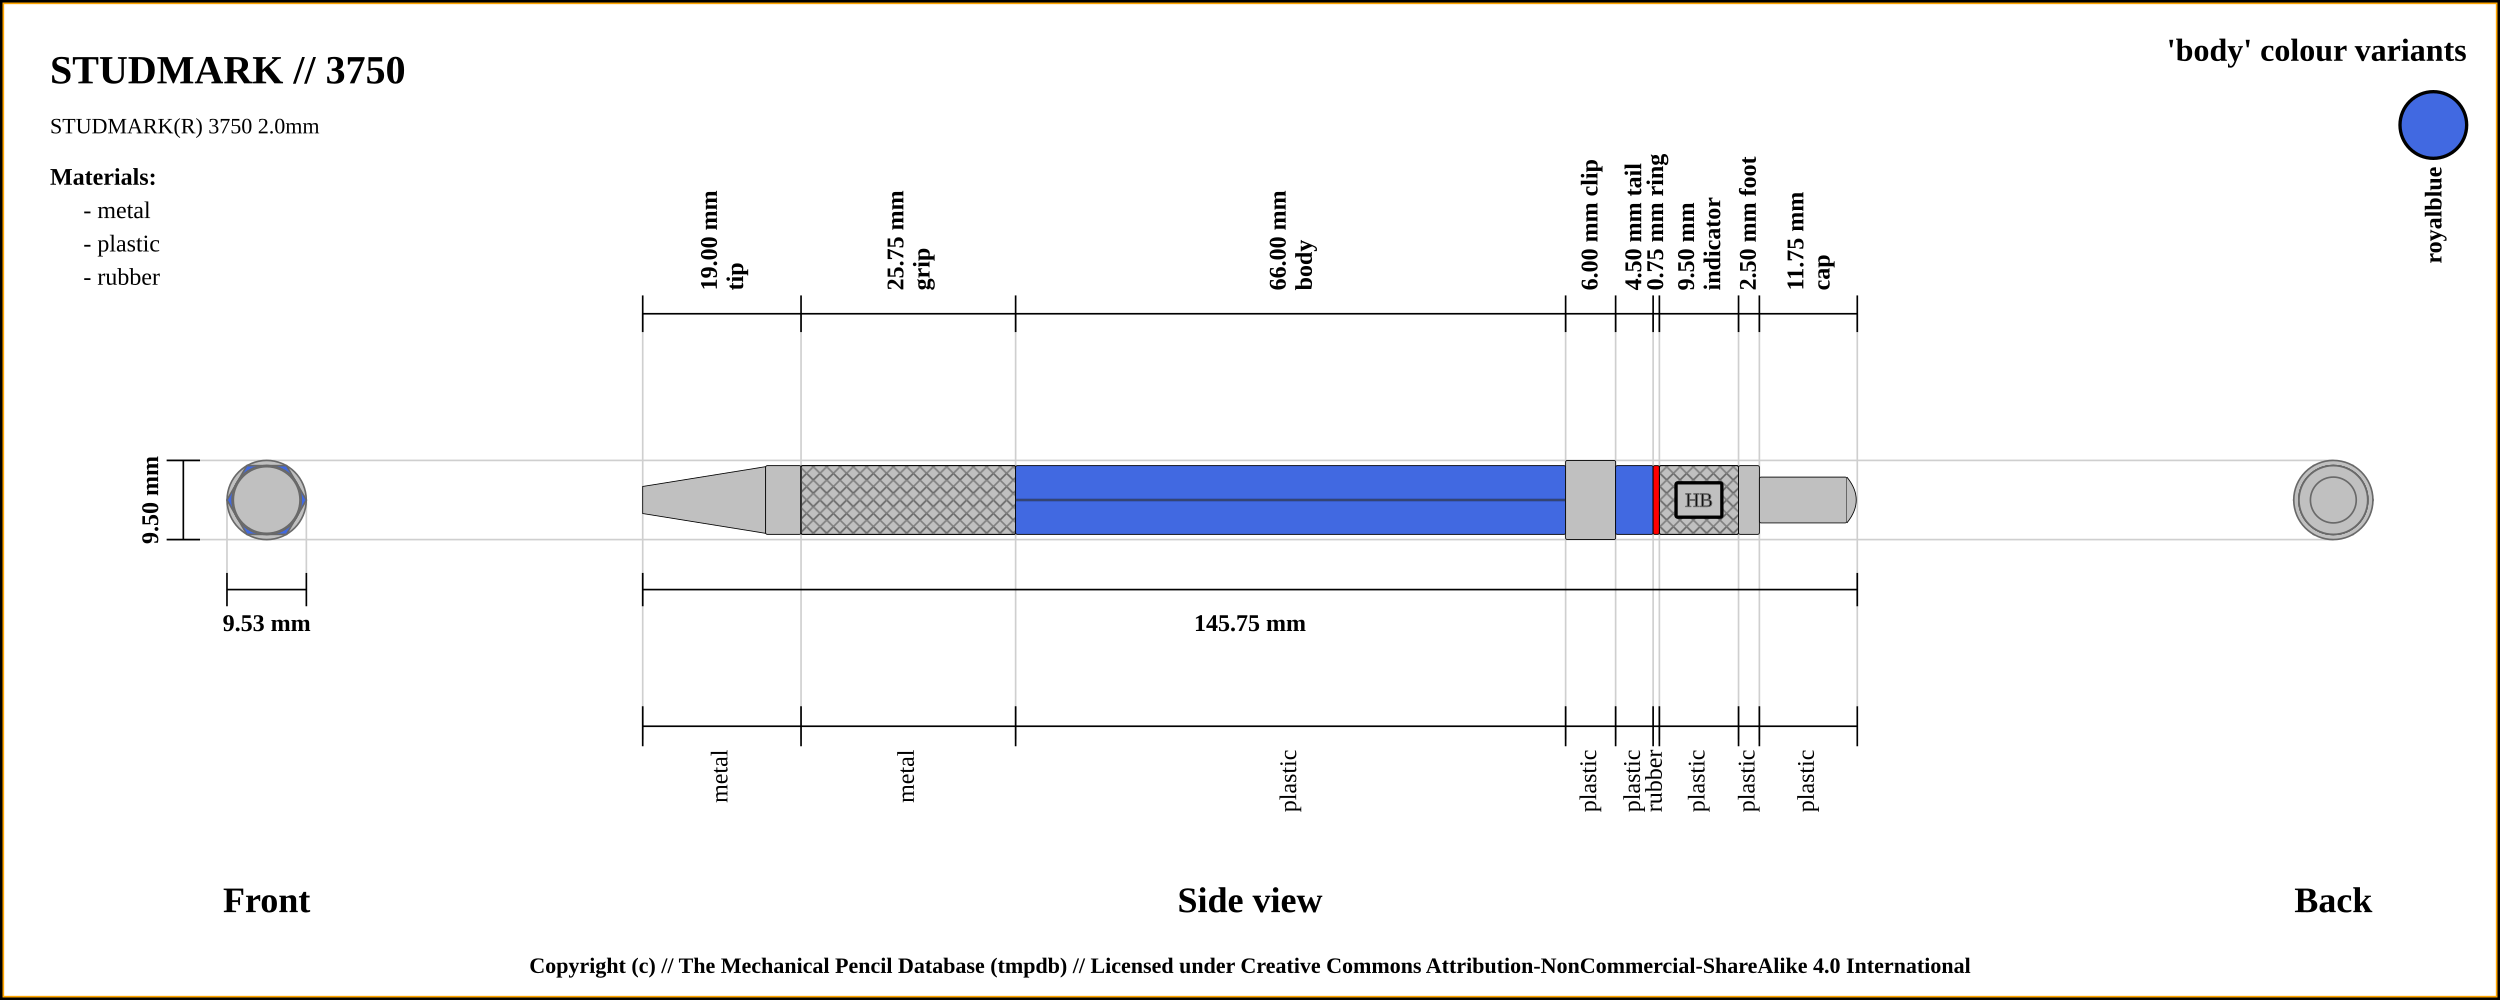
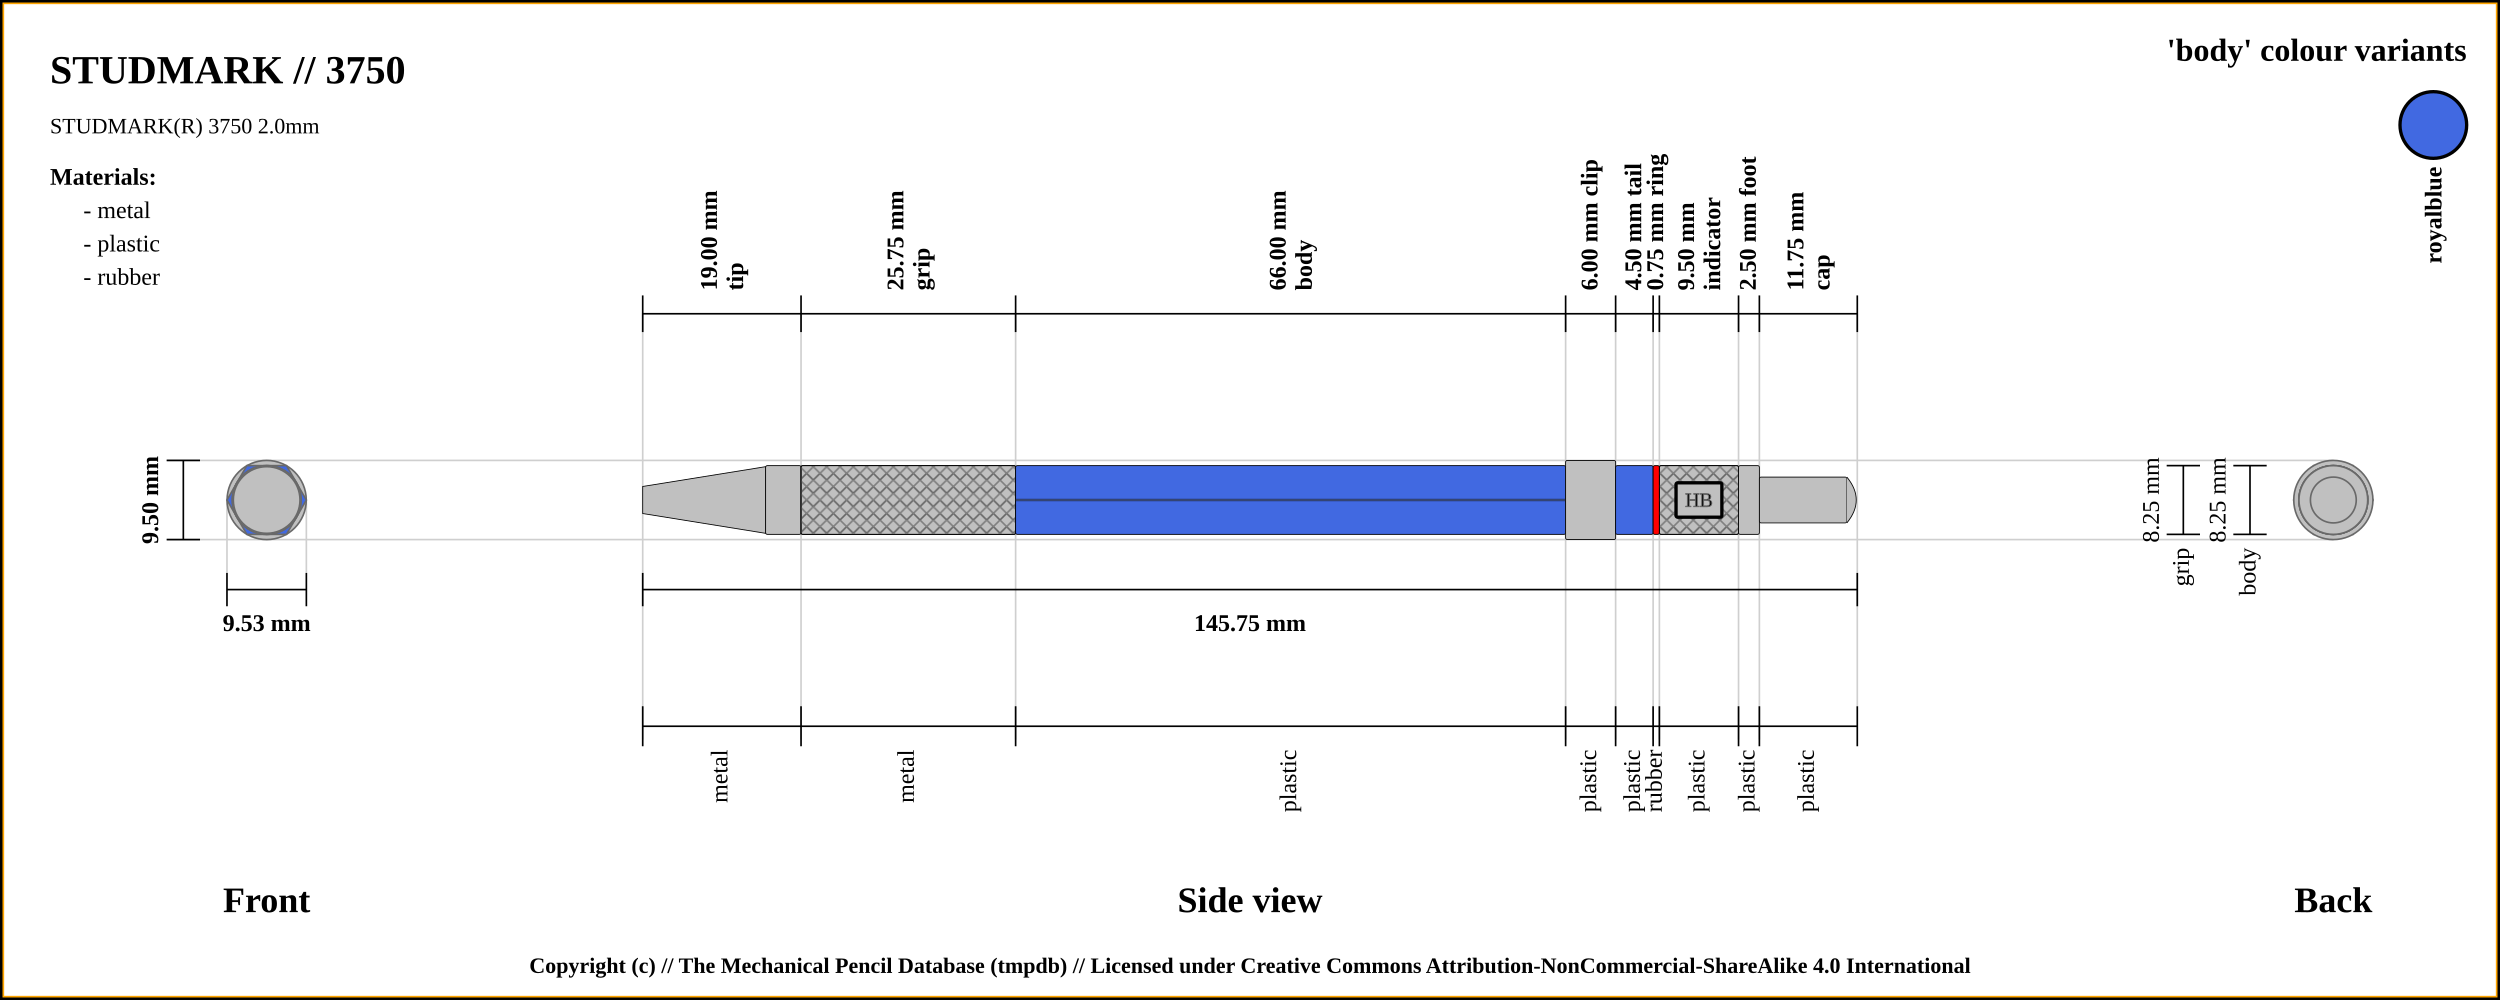
<svg xmlns="http://www.w3.org/2000/svg" width="1500" height="600">
  <pattern id="diagonalHatch" patternUnits="userSpaceOnUse" width="8" height="8">
    <rect width="6" height="6" fill="none" />
    <path stroke="dimgray" stroke-linecap="round" stroke-width="1" d="M 4,4 L 8,8" />
    <path stroke="dimgray" stroke-linecap="round" stroke-width="1" d="M 4,4 L 0,8" />
    <path stroke="gray" stroke-linecap="round" stroke-width="1" d="M 4,4 L 8,0" />
    <path stroke="gray" stroke-linecap="round" stroke-width="1" d="M 4,4 L 0,0" />
  </pattern>
  <rect x="0" y="0" width="1500" height="600" fill="white" stroke="black" stroke-width="4" />
  <rect x="2" y="2" width="1496" height="596" fill="white" stroke="orange" stroke-width="1" />
  <text x="30" y="50" font-size="2.0em" font-weight="bold"> STUDMARK // 3750 </text>
  <text x="30" y="80" font-size="1.1em"> STUDMARK(R) 3750 2.0mm</text>
  <line x1="100" y1="276.25" x2="1400" y2="276.25" stroke="#cfcfcf" stroke-width="1" />
  <line x1="100" y1="323.75" x2="1400" y2="323.75" stroke="#cfcfcf" stroke-width="1" />
  <line x1="136.184" y1="343.75" x2="136.184" y2="300" stroke="#cfcfcf" stroke-width="1" />
  <line x1="183.816" y1="343.75" x2="183.816" y2="300" stroke="#cfcfcf" stroke-width="1" />
  <line x1="385.625" y1="188.25" x2="385.625" y2="443.75" stroke="#cfcfcf" stroke-width="1" />
  <line x1="480.625" y1="188.25" x2="480.625" y2="443.75" stroke="#cfcfcf" stroke-width="1" />
  <line x1="609.375" y1="188.25" x2="609.375" y2="443.75" stroke="#cfcfcf" stroke-width="1" />
  <line x1="939.375" y1="188.25" x2="939.375" y2="443.75" stroke="#cfcfcf" stroke-width="1" />
  <line x1="969.375" y1="188.25" x2="969.375" y2="443.75" stroke="#cfcfcf" stroke-width="1" />
  <line x1="991.875" y1="188.25" x2="991.875" y2="443.75" stroke="#cfcfcf" stroke-width="1" />
  <line x1="995.625" y1="188.25" x2="995.625" y2="443.75" stroke="#cfcfcf" stroke-width="1" />
  <line x1="1043.125" y1="188.25" x2="1043.125" y2="443.75" stroke="#cfcfcf" stroke-width="1" />
  <line x1="1055.625" y1="188.25" x2="1055.625" y2="443.75" stroke="#cfcfcf" stroke-width="1" />
  <line x1="1114.375" y1="188.25" x2="1114.375" y2="423.75" stroke="#cfcfcf" stroke-width="1" />
  <line x1="100" y1="276.25" x2="120" y2="276.25" stroke="black" stroke-width="1" />
  <line x1="100" y1="323.75" x2="120" y2="323.75" stroke="black" stroke-width="1" />
  <line x1="110" y1="323.75" x2="110" y2="276.25" stroke="black" stroke-width="1" />
  <text x="90" y="300" transform="rotate(-90, 90, 300)" font-size="1.2em" font-weight="bold" text-anchor="middle" dominant-baseline="central">9.50 mm</text>
  <text x="160" y="540" font-size="1.8em" font-weight="bold" text-anchor="middle" dominant-baseline="central">Front</text>
  <line x1="136.184" y1="353.75" x2="183.816" y2="353.75" stroke="black" stroke-width="1" />
  <line x1="136.184" y1="343.75" x2="136.184" y2="363.75" stroke="black" stroke-width="1" />
  <line x1="183.816" y1="343.75" x2="183.816" y2="363.75" stroke="black" stroke-width="1" />
  <text x="160" y="373.75" font-size="1.2em" font-weight="bold" text-anchor="middle" dominant-baseline="central">9.53 mm</text>
  <line x1="385.625" y1="177.25" x2="385.625" y2="199.25" stroke="black" stroke-width="1" />
  <text x="430.125" y="174.25" transform="rotate(-90, 430.125, 174.25)" font-size="1.2em" font-weight="bold" dominant-baseline="auto">19.00 mm</text>
  <text x="436.125" y="174.25" transform="rotate(-90, 436.125, 174.25)" font-size="1.2em" font-weight="bold" dominant-baseline="hanging">tip</text>
  <line x1="480.625" y1="177.25" x2="480.625" y2="199.25" stroke="black" stroke-width="1" />
  <text x="542" y="174.25" transform="rotate(-90, 542, 174.25)" font-size="1.2em" font-weight="bold" dominant-baseline="auto">25.75 mm</text>
  <text x="548" y="174.25" transform="rotate(-90, 548, 174.25)" font-size="1.2em" font-weight="bold" dominant-baseline="hanging">grip</text>
  <line x1="609.375" y1="177.25" x2="609.375" y2="199.25" stroke="black" stroke-width="1" />
  <text x="771.375" y="174.25" transform="rotate(-90, 771.375, 174.25)" font-size="1.2em" font-weight="bold" dominant-baseline="auto">66.00 mm</text>
  <text x="777.375" y="174.25" transform="rotate(-90, 777.375, 174.25)" font-size="1.2em" font-weight="bold" dominant-baseline="hanging">body</text>
  <line x1="939.375" y1="177.25" x2="939.375" y2="199.25" stroke="black" stroke-width="1" />
  <text x="954.375" y="174.25" transform="rotate(-90, 954.375, 174.25)" font-size="1.2em" font-weight="bold" dominant-baseline="middle">6.00 mm clip</text>
  <line x1="969.375" y1="177.25" x2="969.375" y2="199.25" stroke="black" stroke-width="1" />
  <text x="980.625" y="174.25" transform="rotate(-90, 980.625, 174.25)" font-size="1.2em" font-weight="bold" dominant-baseline="middle">4.50 mm tail</text>
  <line x1="991.875" y1="177.25" x2="991.875" y2="199.25" stroke="black" stroke-width="1" />
  <text x="993.75" y="174.25" transform="rotate(-90, 993.75, 174.25)" font-size="1.2em" font-weight="bold" dominant-baseline="middle">0.75 mm ring</text>
  <line x1="995.625" y1="177.25" x2="995.625" y2="199.25" stroke="black" stroke-width="1" />
  <text x="1016.375" y="174.25" transform="rotate(-90, 1016.375, 174.25)" font-size="1.2em" font-weight="bold" dominant-baseline="auto">9.50 mm</text>
  <text x="1022.375" y="174.25" transform="rotate(-90, 1022.375, 174.25)" font-size="1.2em" font-weight="bold" dominant-baseline="hanging">indicator</text>
  <line x1="1043.125" y1="177.25" x2="1043.125" y2="199.25" stroke="black" stroke-width="1" />
  <text x="1049.375" y="174.25" transform="rotate(-90, 1049.375, 174.25)" font-size="1.2em" font-weight="bold" dominant-baseline="middle">2.50 mm foot</text>
  <line x1="1055.625" y1="177.25" x2="1055.625" y2="199.25" stroke="black" stroke-width="1" />
  <text x="1082" y="174.25" transform="rotate(-90, 1082, 174.25)" font-size="1.2em" font-weight="bold" dominant-baseline="auto">11.75 mm</text>
  <text x="1088" y="174.25" transform="rotate(-90, 1088, 174.25)" font-size="1.2em" font-weight="bold" dominant-baseline="hanging">cap</text>
  <line x1="1114.375" y1="199.25" x2="1114.375" y2="177.25" stroke="black" stroke-width="1" />
  <line x1="385.625" y1="188.25" x2="1114.375" y2="188.25" stroke="black" stroke-width="1" />
  <line x1="385.625" y1="353.75" x2="1114.375" y2="353.75" stroke="black" stroke-width="1" />
  <line x1="385.625" y1="343.75" x2="385.625" y2="363.75" stroke="black" stroke-width="1" />
  <line x1="1114.375" y1="343.75" x2="1114.375" y2="363.75" stroke="black" stroke-width="1" />
  <text x="750" y="373.75" font-size="1.2em" font-weight="bold" text-anchor="middle" dominant-baseline="central">145.75 mm</text>
  <text x="750" y="540" font-size="1.8em" font-weight="bold" text-anchor="middle" dominant-baseline="central">Side view</text>
  <text x="1400" y="540" font-size="1.8em" font-weight="bold" text-anchor="middle" dominant-baseline="central">Back</text>
  <line x1="385.625" y1="423.75" x2="385.625" y2="447.75" stroke="black" stroke-width="1" />
  <text x="433.125" y="449.75" transform="rotate(-90, 433.125, 449.75)" font-size="1.2em" text-anchor="end" dominant-baseline="middle">metal</text>
+   <line x1="1300" y1="279.375" x2="1320" y2="279.375" stroke="black" stroke-width="1" />
+   <line x1="1300" y1="320.625" x2="1320" y2="320.625" stroke="black" stroke-width="1" />
+   <line x1="1310" y1="320.625" x2="1310" y2="279.375" stroke="black" stroke-width="1" />
+   <text x="1292" y="300" transform="rotate(-90, 1292, 300)" font-size="1.2em" text-anchor="middle" dominant-baseline="middle">8.25 mm</text>
+   <text x="1310" y="328.625" transform="rotate(-90, 1310, 328.625)" font-size="1.2em" text-anchor="end" dominant-baseline="middle">grip</text>
  <line x1="480.625" y1="423.75" x2="480.625" y2="447.75" stroke="black" stroke-width="1" />
  <text x="545" y="449.75" transform="rotate(-90, 545, 449.75)" font-size="1.2em" text-anchor="end" dominant-baseline="middle">metal</text>
+   <line x1="1340" y1="279.375" x2="1360" y2="279.375" stroke="black" stroke-width="1" />
+   <line x1="1340" y1="320.625" x2="1360" y2="320.625" stroke="black" stroke-width="1" />
+   <line x1="1350" y1="320.625" x2="1350" y2="279.375" stroke="black" stroke-width="1" />
+   <text x="1332" y="300" transform="rotate(-90, 1332, 300)" font-size="1.2em" text-anchor="middle" dominant-baseline="middle">8.25 mm</text>
+   <text x="1350" y="328.625" transform="rotate(-90, 1350, 328.625)" font-size="1.2em" text-anchor="end" dominant-baseline="middle">body</text>
  <line x1="609.375" y1="423.75" x2="609.375" y2="447.75" stroke="black" stroke-width="1" />
  <text x="774.375" y="449.75" transform="rotate(-90, 774.375, 449.75)" font-size="1.2em" text-anchor="end" dominant-baseline="middle">plastic</text>
  <line x1="939.375" y1="423.75" x2="939.375" y2="447.75" stroke="black" stroke-width="1" />
  <text x="954.375" y="449.75" transform="rotate(-90, 954.375, 449.75)" font-size="1.2em" text-anchor="end" dominant-baseline="middle">plastic</text>
  <line x1="969.375" y1="423.75" x2="969.375" y2="447.75" stroke="black" stroke-width="1" />
  <text x="980.625" y="449.75" transform="rotate(-90, 980.625, 449.75)" font-size="1.2em" text-anchor="end" dominant-baseline="middle">plastic</text>
  <line x1="991.875" y1="423.75" x2="991.875" y2="447.75" stroke="black" stroke-width="1" />
  <text x="993.75" y="449.75" transform="rotate(-90, 993.75, 449.75)" font-size="1.2em" text-anchor="end" dominant-baseline="middle">rubber</text>
  <line x1="995.625" y1="423.75" x2="995.625" y2="447.75" stroke="black" stroke-width="1" />
  <text x="1019.375" y="449.75" transform="rotate(-90, 1019.375, 449.75)" font-size="1.2em" text-anchor="end" dominant-baseline="middle">plastic</text>
  <line x1="1043.125" y1="423.75" x2="1043.125" y2="447.75" stroke="black" stroke-width="1" />
  <text x="1049.375" y="449.75" transform="rotate(-90, 1049.375, 449.75)" font-size="1.2em" text-anchor="end" dominant-baseline="middle">plastic</text>
  <line x1="1055.625" y1="423.75" x2="1055.625" y2="447.75" stroke="black" stroke-width="1" />
  <text x="1085" y="449.75" transform="rotate(-90, 1085, 449.75)" font-size="1.2em" text-anchor="end" dominant-baseline="middle">plastic</text>
  <line x1="1114.375" y1="423.75" x2="1114.375" y2="447.75" stroke="black" stroke-width="1" />
  <line x1="385.625" y1="435.75" x2="1114.375" y2="435.75" stroke="black" stroke-width="1" />
  <circle r="20" cx="1400" cy="300" stroke="dimgray" stroke-width="1" fill="silver" />
  <circle r="8.125" cx="1400" cy="300" stroke="dimgray" stroke-width="1" fill="silver" />
  <circle r="20.625" cx="1400" cy="300" stroke="dimgray" stroke-width="1" fill="silver" />
  <circle r="20.625" cx="1400" cy="300" stroke="dimgray" stroke-width="1" fill="silver" />
  <polygon points="1388.092,279.375 1411.908,279.375 1423.816,300 1411.908,320.625 1388.092,320.625 1376.184,300 " stroke="dimgray" stroke-width="1" fill="royalblue" />
  <circle r="23.75" cx="1400" cy="300" stroke="dimgray" stroke-width="1" fill="silver" />
  <circle r="20.625" cx="1400" cy="300" stroke="dimgray" stroke-width="1" fill="royalblue" />
  <circle r="20.625" cx="1400" cy="300" stroke="dimgray" stroke-width="1" fill="red" />
  <circle r="20.625" cx="1400" cy="300" stroke="dimgray" stroke-width="1" fill="silver" />
  <circle r="20.625" cx="1400" cy="300" stroke="dimgray" stroke-width="1" fill="silver" />
  <circle r="13.75" cx="1400" cy="300" stroke="dimgray" stroke-width="1" fill="silver" />
  <circle r="13.75" cx="160" cy="300" stroke="dimgray" stroke-width="1" fill="silver" />
  <circle r="20.625" cx="160" cy="300" stroke="dimgray" stroke-width="1" fill="silver" />
  <circle r="20.625" cx="160" cy="300" stroke="dimgray" stroke-width="1" fill="silver" />
  <circle r="20.625" cx="160" cy="300" stroke="dimgray" stroke-width="1" fill="red" />
  <circle r="20.625" cx="160" cy="300" stroke="dimgray" stroke-width="1" fill="royalblue" />
  <circle r="23.75" cx="160" cy="300" stroke="dimgray" stroke-width="1" fill="silver" />
  <polygon points="148.092,279.375 171.908,279.375 183.816,300 171.908,320.625 148.092,320.625 136.184,300 " stroke="dimgray" stroke-width="1" fill="royalblue" />
  <circle r="20.625" cx="160" cy="300" stroke="dimgray" stroke-width="1" fill="silver" />
  <circle r="20.625" cx="160" cy="300" stroke="dimgray" stroke-width="1" fill="silver" />
  <circle r="8.125" cx="160" cy="300" stroke="dimgray" stroke-width="1" fill="silver" />
  <circle r="20" cx="160" cy="300" stroke="dimgray" stroke-width="1" fill="silver" />
  <path d="M385.625 291.875 L459.375 280 L459.375 320 L385.625 308.125 Z" stroke-width="0.5" stroke="black" fill="silver" />
  <rect x="459.375" y="279.375" width="21.25" height="41.25" rx="1" ry="1" stroke-width="0.5" stroke="black" fill="silver" />
  <rect x="480.625" y="279.375" width="128.75" height="41.25" rx="1" ry="1" stroke-width="0.5" stroke="black" fill="silver" />
  <rect x="480.625" y="279.375" width="128.75" height="41.25" rx="1" ry="1" stroke-width="0.5" stroke="black" fill="url(#diagonalHatch)" />
  <rect x="609.375" y="279.375" width="330" height="41.25" rx="1" ry="1" stroke-width="0.5" stroke="black" fill="royalblue" />
  <line x1="609.375" y1="300" x2="939.375" y2="300" stroke-width="1.5" stroke="black" fill="none" stroke-opacity="0.5" />
  <line x1="609.375" y1="300" x2="939.375" y2="300" stroke-width="0.5" stroke="gray" fill="none" stroke-opacity="0.5" />
  <rect x="939.375" y="276.25" width="30" height="47.5" rx="1" ry="1" stroke-width="0.5" stroke="black" fill="silver" />
  <rect x="969.375" y="279.375" width="22.5" height="41.25" rx="1" ry="1" stroke-width="0.5" stroke="black" fill="royalblue" />
  <rect x="991.875" y="279.375" width="3.75" height="41.25" rx="1" ry="1" stroke-width="0.5" stroke="black" fill="red" />
  <rect x="995.625" y="279.375" width="47.5" height="41.25" rx="1" ry="1" stroke-width="0.5" stroke="black" fill="silver" />
  <rect x="995.625" y="279.375" width="47.5" height="41.25" rx="1" ry="1" stroke-width="0.5" stroke="black" fill="url(#diagonalHatch)" />
  <rect x="1005.625" y="289.688" width="27.5" height="20.625" rx="1" ry="1" stroke-width="2" stroke="black" fill="silver" />
  <text x="1019.375" y="300" text-anchor="middle" dominant-baseline="central">
    <tspan stroke="dimgray" stroke-width="0.5" fill="black" textLength="{this.width * 5 - 24}"> HB</tspan>
  </text>
  <rect x="1043.125" y="279.375" width="12.5" height="41.25" rx="1" ry="1" stroke-width="0.5" stroke="black" fill="silver" />
  <rect x="1055.625" y="286.25" width="52.5" height="27.5" rx="1" ry="1" stroke-width="0.5" stroke="black" fill="silver" />
  <path d="M1108.125 286.25 Q1119.375 300 1108.125 313.75" stroke-width="0.5" stroke="black" fill="silver" />
  <text x="1480" y="30" font-size="1.6em" font-weight="bold" text-anchor="end" dominant-baseline="central">'body' colour variants</text>
  <rect x="1440" y="55" width="40" rx="50%" ry="50%" height="40" stroke="black" stroke-width="2" fill="royalblue" />
  <text x="1460" y="100" transform="rotate(-90, 1460, 100)" font-size="1.2em" font-weight="bold" text-anchor="end" dominant-baseline="central">royalblue</text>
  <text x="30" y="106" font-size="1.2em" font-weight="bold" text-anchor="start" dominant-baseline="central">Materials:</text>
  <text x="50" y="126" font-size="1.2em" text-anchor="start" dominant-baseline="central"> - metal</text>
  <text x="50" y="146" font-size="1.2em" text-anchor="start" dominant-baseline="central"> - plastic</text>
  <text x="50" y="166" font-size="1.2em" text-anchor="start" dominant-baseline="central"> - rubber</text>
  <text x="50%" y="580" font-size="1.1em" font-weight="bold" text-anchor="middle" dominant-baseline="middle">Copyright (c) // The Mechanical Pencil Database (tmpdb) // Licensed under Creative Commons Attribution-NonCommercial-ShareAlike 4.0 International</text>
</svg>
